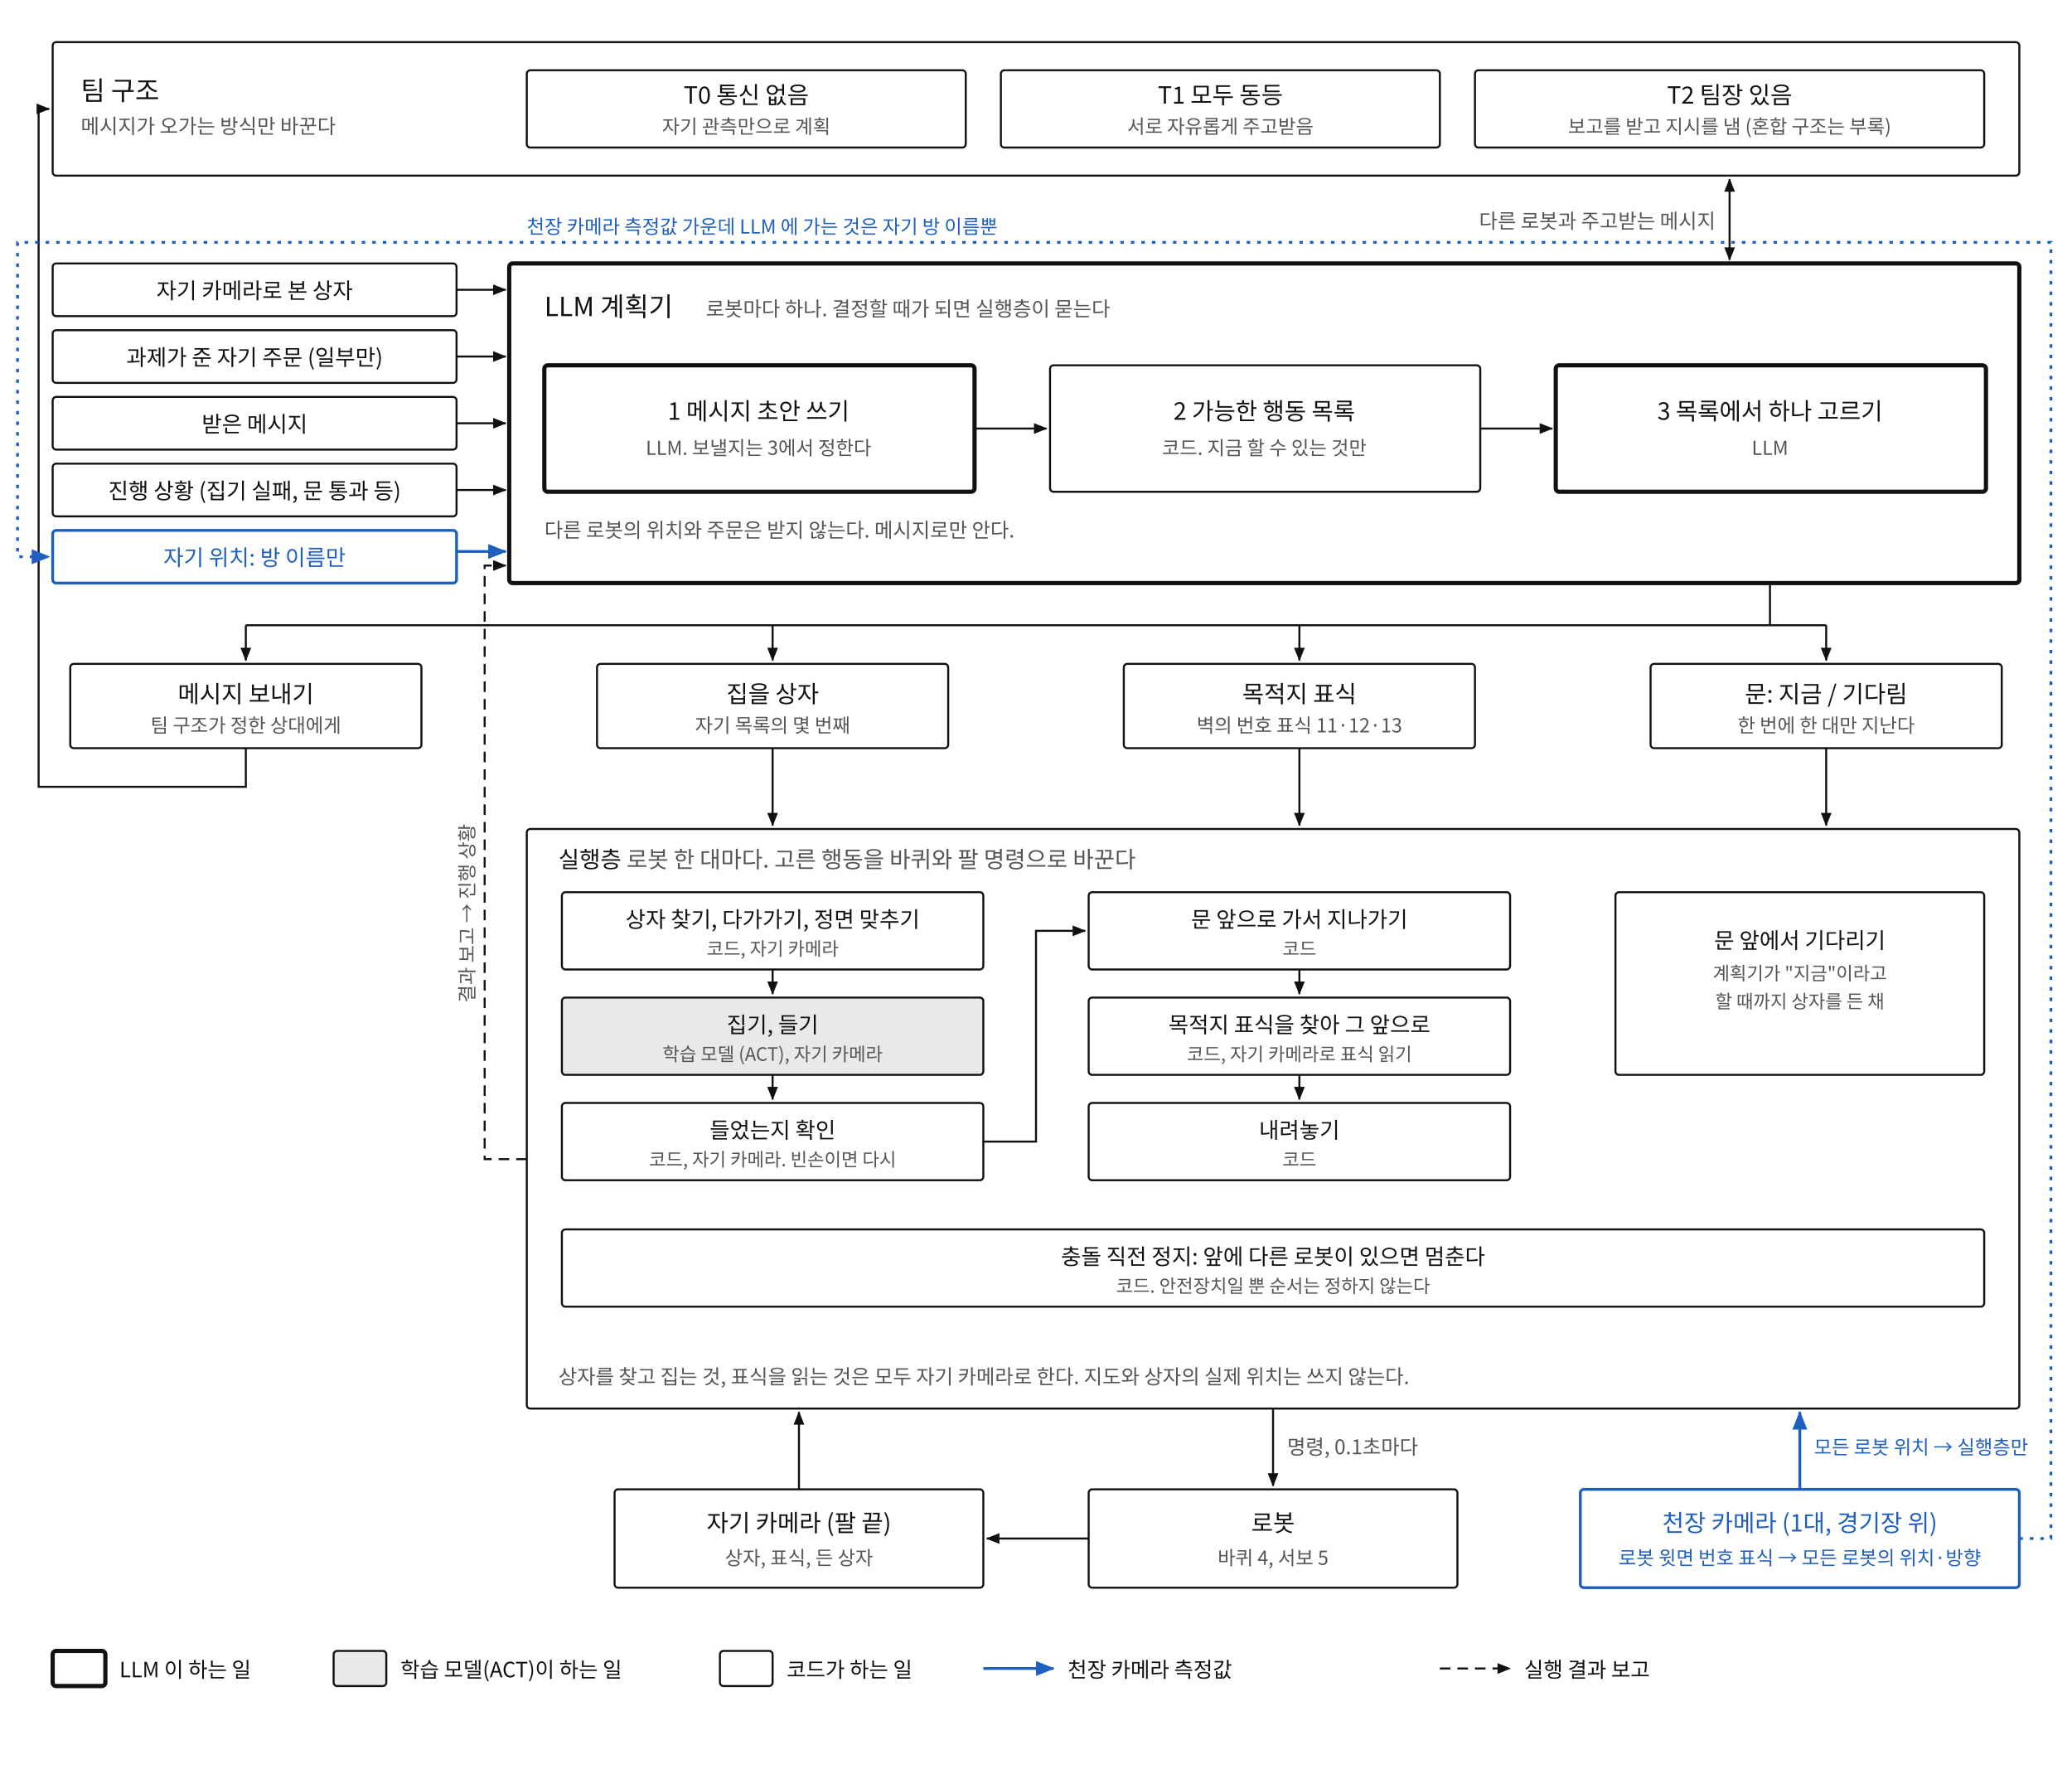
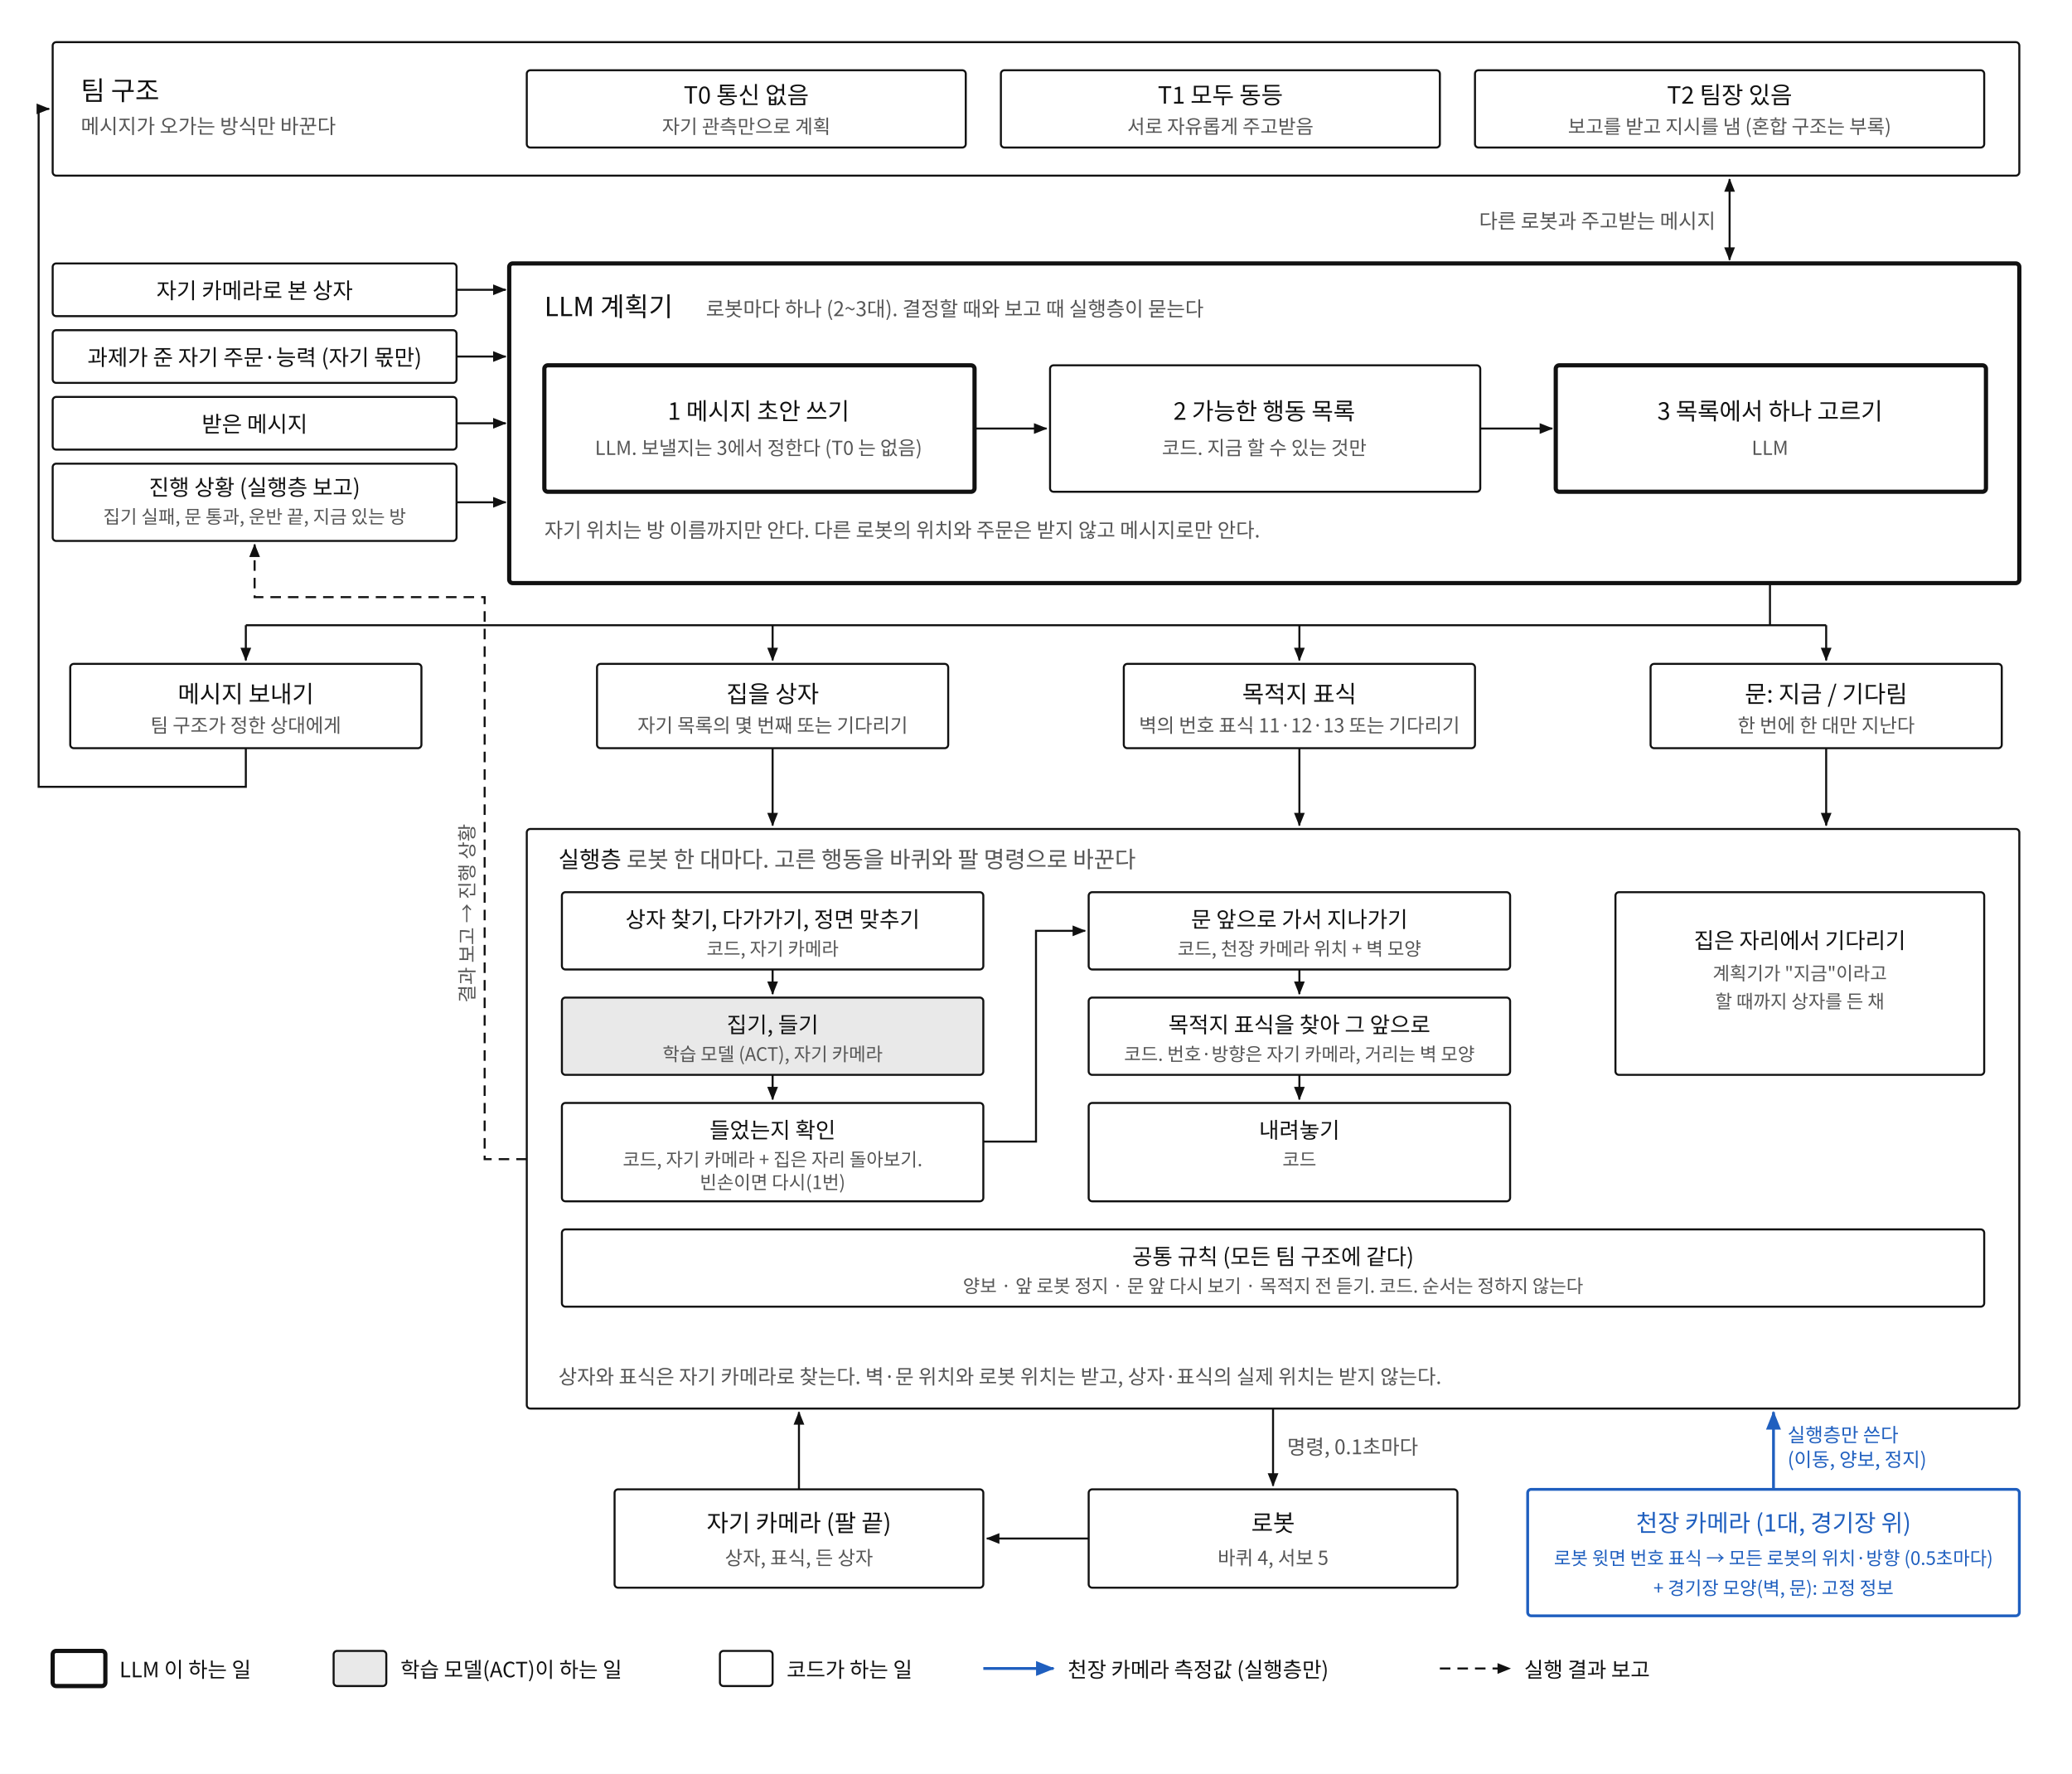
- <svg xmlns="http://www.w3.org/2000/svg" viewBox="0 0 1180 1010" width="1180" height="1010" role="img" aria-label="전체 구조: 팀 구조에 따라 로봇끼리 메시지가 오간다. 로봇마다 LLM 계획기가 자기가 본 상자, 자기 주문, 받은 메시지, 진행 상황, 그리고 자기 위치를 방 수준으로만 받아 메시지 초안을 쓰고 행동 목록에서 하나를 고른다. 고를 수 있는 것은 메시지 보내기, 집을 상자, 목적지 표식, 문을 지금 지날지 기다릴지다. 고른 행동은 실행층이 받는다. 상자 찾기와 다가가기, 정면 맞추기는 코드, 집기와 들기는 학습 모델 ACT, 들었는지 확인과 옮기기, 내려놓기, 충돌 직전 정지는 코드가 한다. 천장 카메라는 모든 로봇의 위치와 방향을 재서 실행층에만 준다. LLM 에는 자기 방 이름만 간다. 집기 실패와 문 통과 같은 결과는 계획기에 보고된다." font-family="'Noto Sans CJK KR','Noto Sans KR','Apple SD Gothic Neo','Malgun Gothic',Helvetica,Arial,sans-serif">
+ <svg xmlns="http://www.w3.org/2000/svg" viewBox="0 0 1180 1010" width="1180" height="1010" role="img" aria-label="전체 구조: 팀 구조에 따라 로봇끼리 메시지가 오간다. 로봇마다 LLM 계획기가 자기가 본 상자, 자기 주문, 받은 메시지, 진행 상황을 받아 메시지 초안을 쓰고 행동 목록에서 하나를 고른다. 고를 수 있는 것은 메시지 보내기, 집을 상자, 목적지 표식, 문을 지금 지날지 기다릴지다. 고른 행동은 실행층이 받는다. 상자 찾기와 다가가기, 정면 맞추기는 코드, 집기와 들기는 학습 모델 ACT, 들었는지 확인과 옮기기, 내려놓기, 공통 규칙(양보, 앞 로봇 정지, 문 앞 다시 보기, 목적지 전 듣기)은 코드가 한다. 집기 실패와 문 통과 같은 결과는 계획기에 보고된다. 천장 카메라는 모든 로봇의 위치와 방향을 재서 실행층에만 준다. 계획기는 실행층의 보고로 자기가 있는 방만 안다." font-family="'Noto Sans CJK KR','Noto Sans KR','Apple SD Gothic Neo','Malgun Gothic',Helvetica,Arial,sans-serif">
  <defs>
    <marker id="h" viewBox="0 0 10 10" refX="9.4" refY="5" markerWidth="7" markerHeight="7" orient="auto-start-reverse">
      <path d="M0.5 1.2 L10 5 L0.5 8.8 z" fill="#111" />
    </marker>
    <marker id="b" viewBox="0 0 10 10" refX="9.4" refY="5" markerWidth="7" markerHeight="7" orient="auto-start-reverse">
      <path d="M0.5 1.2 L10 5 L0.5 8.8 z" fill="#1f5fbf" />
    </marker>
  </defs>
  <rect width="1180" height="1010" fill="#fff" />
  <g fill="none" stroke="#111" stroke-width="1.15">
    <rect x="30" y="24" width="1120" height="76" rx="2" />
    <rect x="300" y="40" width="250" height="44" rx="2" fill="#fff" />
    <rect x="570" y="40" width="250" height="44" rx="2" fill="#fff" />
    <rect x="840" y="40" width="290" height="44" rx="2" fill="#fff" />
  </g>
  <text x="46" y="57" font-size="15" font-weight="500" fill="#111">팀 구조</text>
  <text x="46" y="76" font-size="11.5" fill="#555">메시지가 오가는 방식만 바꾼다</text>
  <g font-size="13.5" font-weight="500" fill="#111" text-anchor="middle">
    <text x="425" y="59">T0 통신 없음</text>
    <text x="695" y="59">T1 모두 동등</text>
    <text x="985" y="59">T2 팀장 있음</text>
  </g>
  <g font-size="11" fill="#555" text-anchor="middle">
    <text x="425" y="76">자기 관측만으로 계획</text>
    <text x="695" y="76">서로 자유롭게 주고받음</text>
    <text x="985" y="76">보고를 받고 지시를 냄 (혼합 구조는 부록)</text>
  </g>
  <g fill="none" stroke="#111" stroke-width="1.15">
    <path d="M985 102 V148" marker-start="url(#h)" marker-end="url(#h)" />
  </g>
  <text x="977" y="130" font-size="11.5" fill="#555" text-anchor="end">다른 로봇과 주고받는 메시지</text>
  <g fill="none" stroke="#111" stroke-width="1.15">
    <rect x="30" y="150" width="230" height="30" rx="2" fill="#fff" />
    <rect x="30" y="188" width="230" height="30" rx="2" fill="#fff" />
    <rect x="30" y="226" width="230" height="30" rx="2" fill="#fff" />
-     <rect x="30" y="264" width="230" height="30" rx="2" fill="#fff" />
+     <rect x="30" y="264" width="230" height="44" rx="2" fill="#fff" />
    <path d="M260 165 H288" marker-end="url(#h)" />
    <path d="M260 203 H288" marker-end="url(#h)" />
    <path d="M260 241 H288" marker-end="url(#h)" />
-     <path d="M260 279 H288" marker-end="url(#h)" />
+     <path d="M260 286 H288" marker-end="url(#h)" />
  </g>
-   <rect x="30" y="302" width="230" height="30" rx="2" fill="#fff" stroke="#1f5fbf" stroke-width="1.6" />
-   <path d="M260 314 H288" fill="none" stroke="#1f5fbf" stroke-width="1.6" marker-end="url(#b)" />
  <g font-size="12.5" fill="#111" text-anchor="middle">
    <text x="145" y="170">자기 카메라로 본 상자</text>
-     <text x="145" y="208">과제가 준 자기 주문 (일부만)</text>
+     <text x="145" y="208">과제가 준 자기 주문·능력 (자기 몫만)</text>
    <text x="145" y="246">받은 메시지</text>
-     <text x="145" y="284">진행 상황 (집기 실패, 문 통과 등)</text>
+     <text x="145" y="282">진행 상황 (실행층 보고)</text>
  </g>
-   <text x="145" y="322" font-size="12.5" fill="#1f5fbf" text-anchor="middle">자기 위치: 방 이름만</text>
+   <text x="145" y="298" font-size="10.5" fill="#555" text-anchor="middle">집기 실패, 문 통과, 운반 끝, 지금 있는 방</text>
  <g fill="none" stroke="#111">
    <rect x="290" y="150" width="860" height="182" rx="2" stroke-width="2.4" />
    <rect x="310" y="208" width="245" height="72" rx="2" stroke-width="2.4" fill="#fff" />
    <rect x="598" y="208" width="245" height="72" rx="2" stroke-width="1.15" fill="#fff" />
    <rect x="886" y="208" width="245" height="72" rx="2" stroke-width="2.4" fill="#fff" />
    <path d="M555 244 H596" stroke-width="1.15" marker-end="url(#h)" />
    <path d="M843 244 H884" stroke-width="1.15" marker-end="url(#h)" />
  </g>
  <text x="310" y="180" font-size="15" font-weight="500" fill="#111">LLM 계획기</text>
-   <text x="402" y="180" font-size="11.5" fill="#555">로봇마다 하나. 결정할 때가 되면 실행층이 묻는다</text>
+   <text x="402" y="180" font-size="11.5" fill="#555">로봇마다 하나 (2~3대). 결정할 때와 보고 때 실행층이 묻는다</text>
  <g font-size="13.5" font-weight="500" fill="#111" text-anchor="middle">
    <text x="432" y="239">1 메시지 초안 쓰기</text>
    <text x="720" y="239">2 가능한 행동 목록</text>
    <text x="1008" y="239">3 목록에서 하나 고르기</text>
  </g>
  <g font-size="11" fill="#555" text-anchor="middle">
-     <text x="432" y="259">LLM. 보낼지는 3에서 정한다</text>
+     <text x="432" y="259">LLM. 보낼지는 3에서 정한다 (T0 는 없음)</text>
    <text x="720" y="259">코드. 지금 할 수 있는 것만</text>
    <text x="1008" y="259">LLM</text>
  </g>
-   <text x="310" y="306" font-size="11.5" fill="#555">다른 로봇의 위치와 주문은 받지 않는다. 메시지로만 안다.</text>
+   <text x="310" y="306" font-size="11.5" fill="#555">자기 위치는 방 이름까지만 안다. 다른 로봇의 위치와 주문은 받지 않고 메시지로만 안다.</text>
  <g fill="none" stroke="#111" stroke-width="1.15">
    <path d="M1008 332 V356" />
    <path d="M140 356 H1040" />
    <path d="M140 356 V376" marker-end="url(#h)" />
    <path d="M440 356 V376" marker-end="url(#h)" />
    <path d="M740 356 V376" marker-end="url(#h)" />
    <path d="M1040 356 V376" marker-end="url(#h)" />
    <rect x="40" y="378" width="200" height="48" rx="2" fill="#fff" />
    <rect x="340" y="378" width="200" height="48" rx="2" fill="#fff" />
    <rect x="640" y="378" width="200" height="48" rx="2" fill="#fff" />
    <rect x="940" y="378" width="200" height="48" rx="2" fill="#fff" />
  </g>
  <g font-size="13.5" font-weight="500" fill="#111" text-anchor="middle">
    <text x="140" y="400">메시지 보내기</text>
    <text x="440" y="400">집을 상자</text>
    <text x="740" y="400">목적지 표식</text>
    <text x="1040" y="400">문: 지금 / 기다림</text>
  </g>
  <g font-size="11" fill="#555" text-anchor="middle">
    <text x="140" y="417">팀 구조가 정한 상대에게</text>
-     <text x="440" y="417">자기 목록의 몇 번째</text>
-     <text x="740" y="417">벽의 번호 표식 11·12·13</text>
+     <text x="440" y="417">자기 목록의 몇 번째 또는 기다리기</text>
+     <text x="740" y="417">벽의 번호 표식 11·12·13 또는 기다리기</text>
    <text x="1040" y="417">한 번에 한 대만 지난다</text>
  </g>
  <g fill="none" stroke="#111" stroke-width="1.15">
    <path d="M140 426 V448 H22 V62 H28" marker-end="url(#h)" />
    <path d="M440 426 V470" marker-end="url(#h)" />
    <path d="M740 426 V470" marker-end="url(#h)" />
    <path d="M1040 426 V470" marker-end="url(#h)" />
  </g>
  <g fill="none" stroke="#111" stroke-width="1.15">
    <rect x="300" y="472" width="850" height="330" rx="2" />
    <rect x="320" y="508" width="240" height="44" rx="2" fill="#fff" />
    <rect x="320" y="568" width="240" height="44" rx="2" fill="#e9e9e9" />
-     <rect x="320" y="628" width="240" height="44" rx="2" fill="#fff" />
+     <rect x="320" y="628" width="240" height="56" rx="2" fill="#fff" />
    <path d="M440 552 V566" marker-end="url(#h)" />
    <path d="M440 612 V626" marker-end="url(#h)" />
    <rect x="620" y="508" width="240" height="44" rx="2" fill="#fff" />
    <rect x="620" y="568" width="240" height="44" rx="2" fill="#fff" />
-     <rect x="620" y="628" width="240" height="44" rx="2" fill="#fff" />
+     <rect x="620" y="628" width="240" height="56" rx="2" fill="#fff" />
    <path d="M740 552 V566" marker-end="url(#h)" />
    <path d="M740 612 V626" marker-end="url(#h)" />
    <path d="M560 650 H590 V530 H618" marker-end="url(#h)" />
    <rect x="920" y="508" width="210" height="104" rx="2" fill="#fff" />
    <rect x="320" y="700" width="810" height="44" rx="2" fill="#fff" />
  </g>
  <text x="318" y="494" font-size="13" font-weight="500" fill="#111">실행층 <tspan font-weight="400" fill="#555">로봇 한 대마다. 고른 행동을 바퀴와 팔 명령으로 바꾼다</tspan>
  </text>
  <g font-size="12.5" font-weight="500" fill="#111" text-anchor="middle">
    <text x="440" y="528">상자 찾기, 다가가기, 정면 맞추기</text>
    <text x="440" y="588">집기, 들기</text>
    <text x="440" y="648">들었는지 확인</text>
    <text x="740" y="528">문 앞으로 가서 지나가기</text>
    <text x="740" y="588">목적지 표식을 찾아 그 앞으로</text>
    <text x="740" y="648">내려놓기</text>
-     <text x="1025" y="540">문 앞에서 기다리기</text>
-     <text x="725" y="720">충돌 직전 정지: 앞에 다른 로봇이 있으면 멈춘다</text>
+     <text x="1025" y="540">집은 자리에서 기다리기</text>
+     <text x="725" y="720">공통 규칙 (모든 팀 구조에 같다)</text>
  </g>
  <g font-size="10.5" fill="#555" text-anchor="middle">
    <text x="440" y="544">코드, 자기 카메라</text>
    <text x="440" y="604">학습 모델 (ACT), 자기 카메라</text>
-     <text x="440" y="664">코드, 자기 카메라. 빈손이면 다시</text>
-     <text x="740" y="544">코드</text>
-     <text x="740" y="604">코드, 자기 카메라로 표식 읽기</text>
+     <text x="440" y="664">코드, 자기 카메라 + 집은 자리 돌아보기.</text>
+     <text x="440" y="677">빈손이면 다시(1번)</text>
+     <text x="740" y="544">코드, 천장 카메라 위치 + 벽 모양</text>
+     <text x="740" y="604">코드. 번호·방향은 자기 카메라, 거리는 벽 모양</text>
    <text x="740" y="664">코드</text>
    <text x="1025" y="558">계획기가 "지금"이라고</text>
    <text x="1025" y="574">할 때까지 상자를 든 채</text>
-     <text x="725" y="736">코드. 안전장치일 뿐 순서는 정하지 않는다</text>
+     <text x="725" y="736">양보 · 앞 로봇 정지 · 문 앞 다시 보기 · 목적지 전 듣기. 코드. 순서는 정하지 않는다</text>
  </g>
-   <text x="318" y="788" font-size="11.5" fill="#555">상자를 찾고 집는 것, 표식을 읽는 것은 모두 자기 카메라로 한다. 지도와 상자의 실제 위치는 쓰지 않는다.</text>
+   <text x="318" y="788" font-size="11.5" fill="#555">상자와 표식은 자기 카메라로 찾는다. 벽·문 위치와 로봇 위치는 받고, 상자·표식의 실제 위치는 받지 않는다.</text>
  <g fill="none" stroke="#111" stroke-width="1.15" stroke-dasharray="6 4">
-     <path d="M300 660 H276 V322 H288" marker-end="url(#h)" />
+     <path d="M300 660 H276 V340 H145 V310" marker-end="url(#h)" />
  </g>
  <text x="270" y="520" font-size="11" fill="#555" text-anchor="middle" transform="rotate(-90 270 520)">결과 보고 → 진행 상황</text>
  <g fill="none" stroke="#111" stroke-width="1.15">
    <path d="M725 802 V846" marker-end="url(#h)" />
    <rect x="620" y="848" width="210" height="56" rx="2" fill="#fff" />
    <rect x="350" y="848" width="210" height="56" rx="2" fill="#fff" />
    <path d="M620 876 H562" marker-end="url(#h)" />
    <path d="M455 848 V804" marker-end="url(#h)" />
  </g>
  <text x="733" y="828" font-size="11.5" fill="#555">명령, 0.1초마다</text>
  <g font-size="13.5" font-weight="500" fill="#111" text-anchor="middle">
    <text x="725" y="872">로봇</text>
    <text x="455" y="872">자기 카메라 (팔 끝)</text>
  </g>
  <g font-size="11" fill="#555" text-anchor="middle">
    <text x="725" y="891">바퀴 4, 서보 5</text>
    <text x="455" y="891">상자, 표식, 든 상자</text>
  </g>
-   <rect x="900" y="848" width="250" height="56" rx="2" fill="#fff" stroke="#1f5fbf" stroke-width="1.6" />
-   <text x="1025" y="872" font-size="13.5" font-weight="500" fill="#1f5fbf" text-anchor="middle">천장 카메라 (1대, 경기장 위)</text>
-   <text x="1025" y="891" font-size="11" fill="#1f5fbf" text-anchor="middle">로봇 윗면 번호 표식 → 모든 로봇의 위치·방향</text>
-   <g fill="none" stroke="#1f5fbf" stroke-width="1.6">
-     <path d="M1025 848 V804" marker-end="url(#b)" />
-     <path d="M1150 876 H1168 V138 H10 V317 H28" stroke-dasharray="2 4" marker-end="url(#b)" />
+   <rect x="870" y="848" width="280" height="72" rx="2" fill="#fff" stroke="#1f5fbf" stroke-width="1.6" />
+   <text x="1010" y="872" font-size="13.5" font-weight="500" fill="#1f5fbf" text-anchor="middle">천장 카메라 (1대, 경기장 위)</text>
+   <text x="1010" y="891" font-size="10.5" fill="#1f5fbf" text-anchor="middle">로봇 윗면 번호 표식 → 모든 로봇의 위치·방향 (0.5초마다)</text>
+   <text x="1010" y="908" font-size="10.5" fill="#1f5fbf" text-anchor="middle">+ 경기장 모양(벽, 문): 고정 정보</text>
+   <path d="M1010 848 V804" fill="none" stroke="#1f5fbf" stroke-width="1.6" marker-end="url(#b)" />
+   <g font-size="11" fill="#1f5fbf">
+     <text x="1018" y="821">실행층만 쓴다</text>
+     <text x="1018" y="835">(이동, 양보, 정지)</text>
  </g>
-   <text x="1033" y="828" font-size="11" fill="#1f5fbf">모든 로봇 위치 → 실행층만</text>
-   <text x="300" y="133" font-size="11" fill="#1f5fbf">천장 카메라 측정값 가운데 LLM 에 가는 것은 자기 방 이름뿐</text>
  <g fill="none">
    <rect x="30" y="940" width="30" height="20" rx="2" stroke="#111" stroke-width="2.4" />
    <rect x="190" y="940" width="30" height="20" rx="2" stroke="#111" stroke-width="1.15" fill="#e9e9e9" />
    <rect x="410" y="940" width="30" height="20" rx="2" stroke="#111" stroke-width="1.15" />
    <path d="M560 950 H600" stroke="#1f5fbf" stroke-width="1.6" marker-end="url(#b)" />
    <path d="M820 950 H860" stroke="#111" stroke-width="1.15" stroke-dasharray="6 4" marker-end="url(#h)" />
  </g>
  <g font-size="12" fill="#111">
    <text x="68" y="955">LLM 이 하는 일</text>
    <text x="228" y="955">학습 모델(ACT)이 하는 일</text>
    <text x="448" y="955">코드가 하는 일</text>
-     <text x="608" y="955">천장 카메라 측정값</text>
+     <text x="608" y="955">천장 카메라 측정값 (실행층만)</text>
    <text x="868" y="955">실행 결과 보고</text>
  </g>
</svg>
